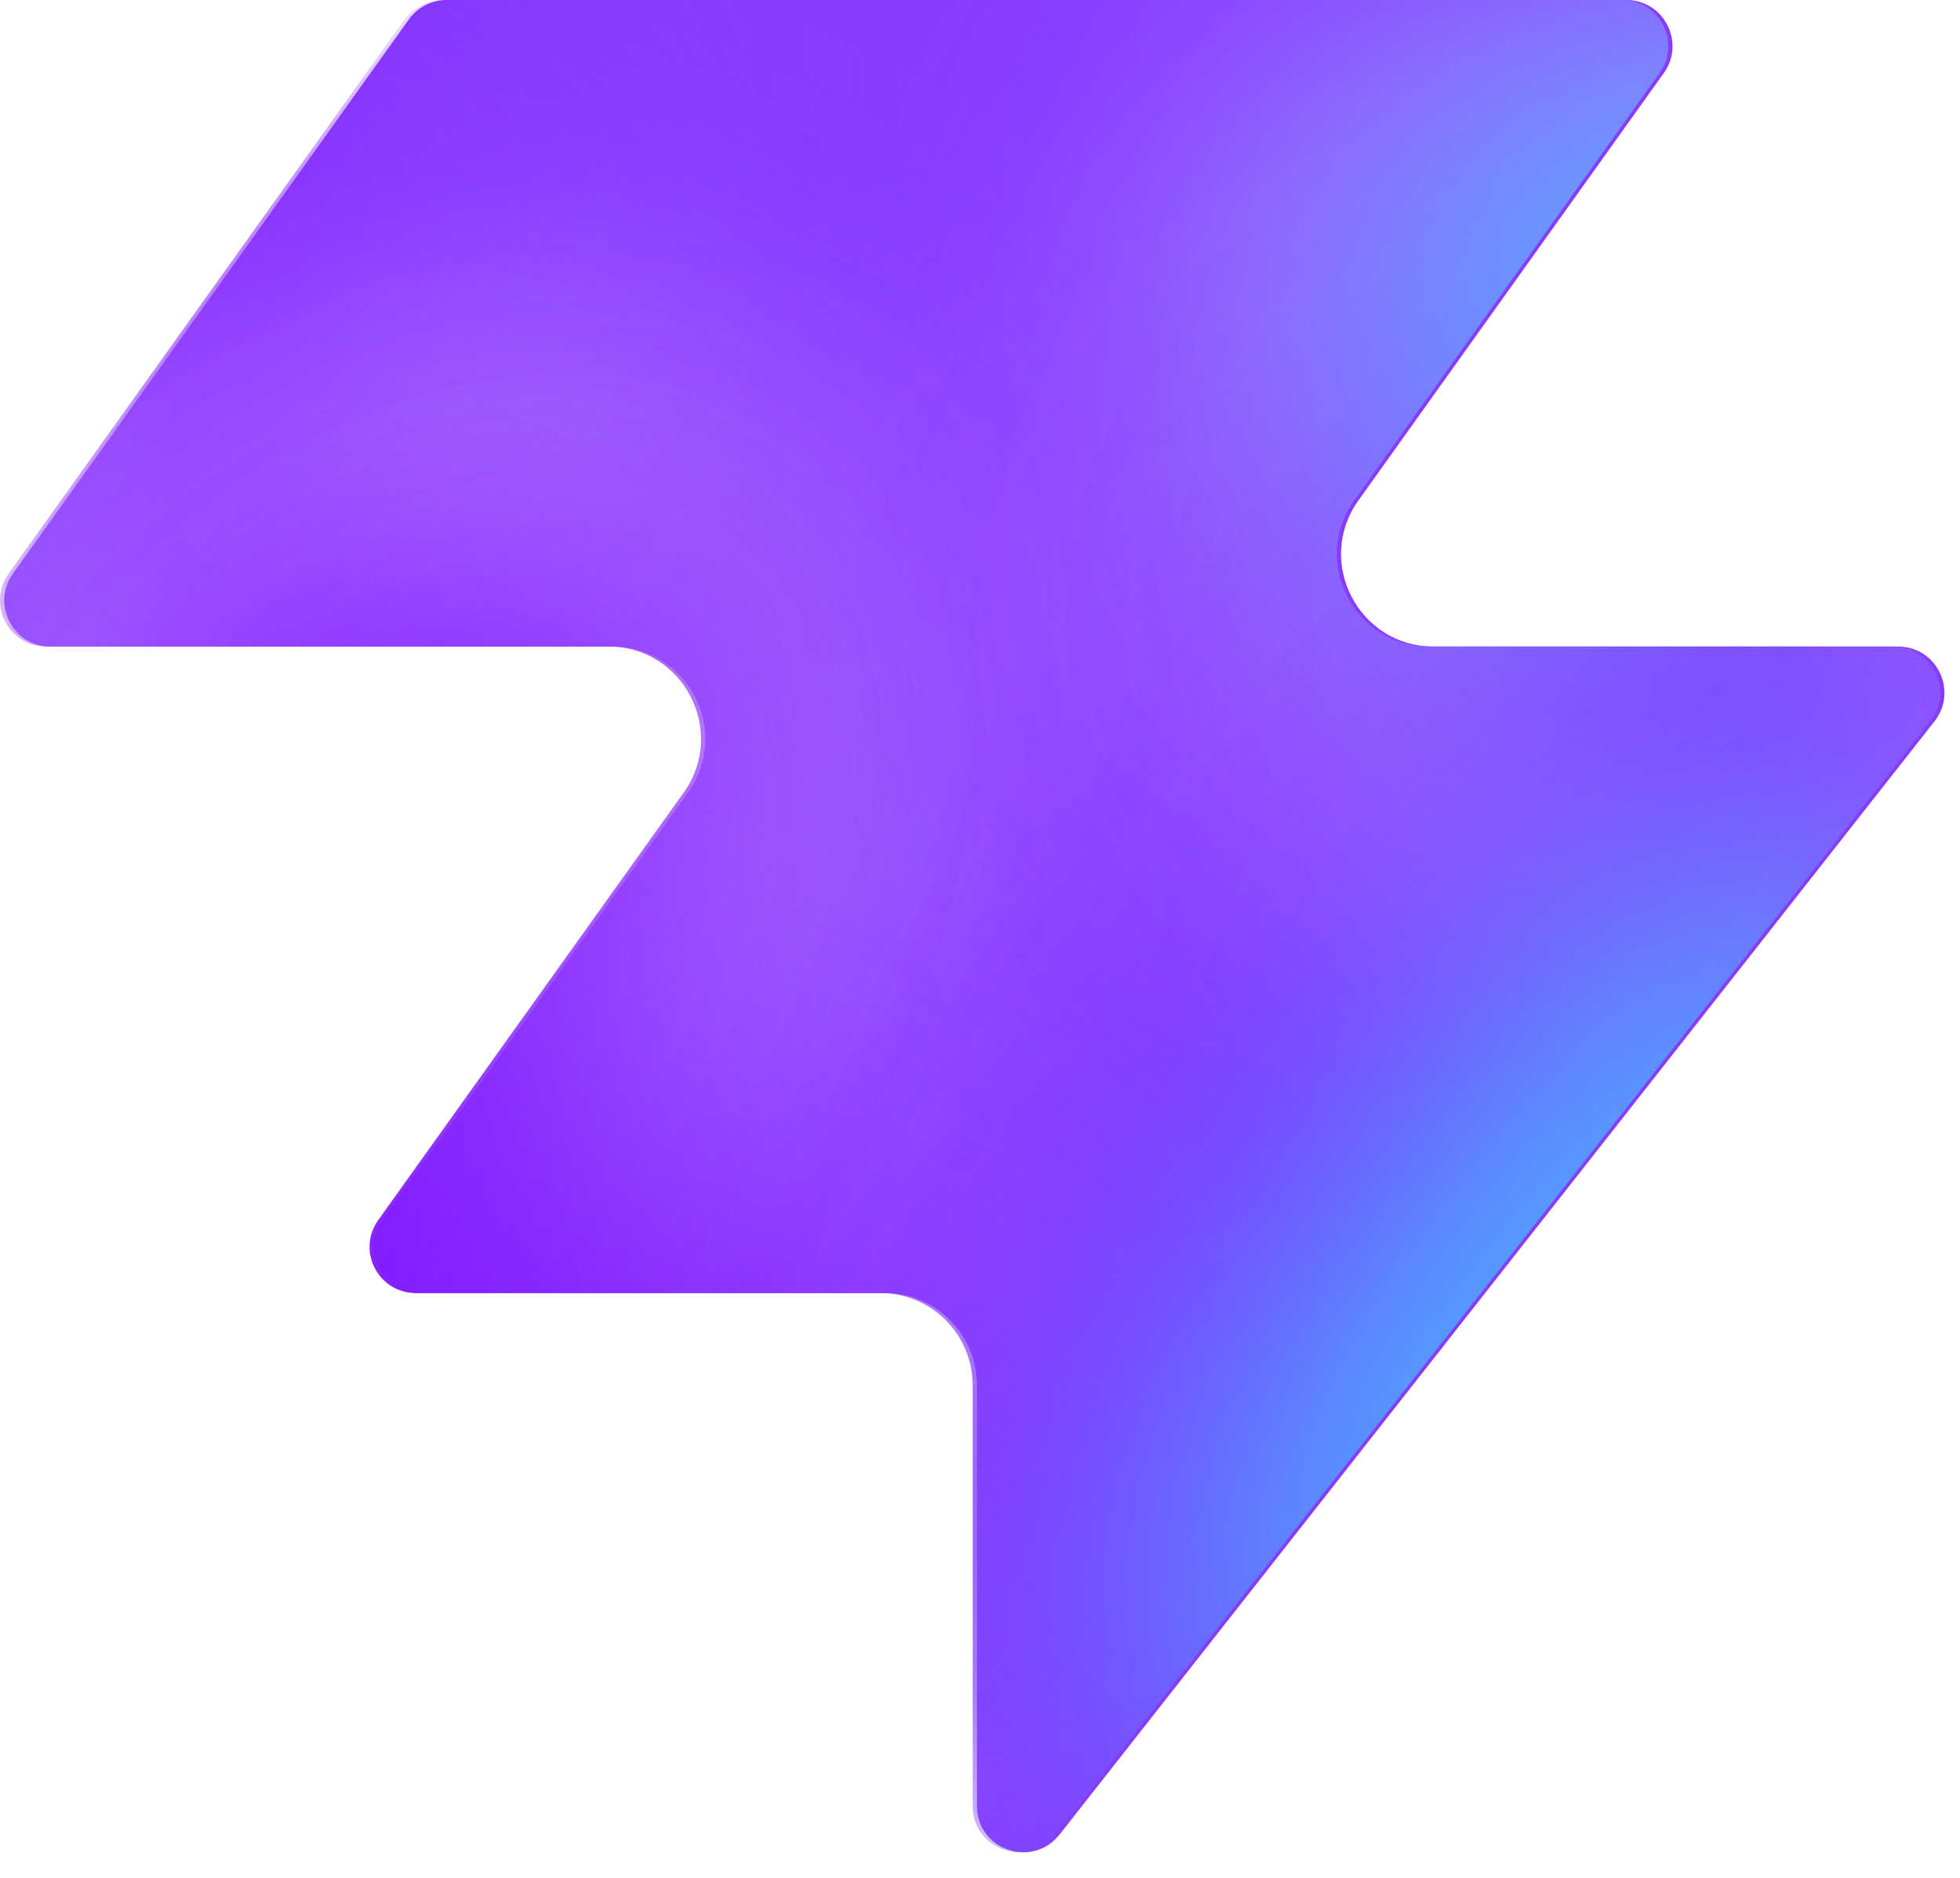
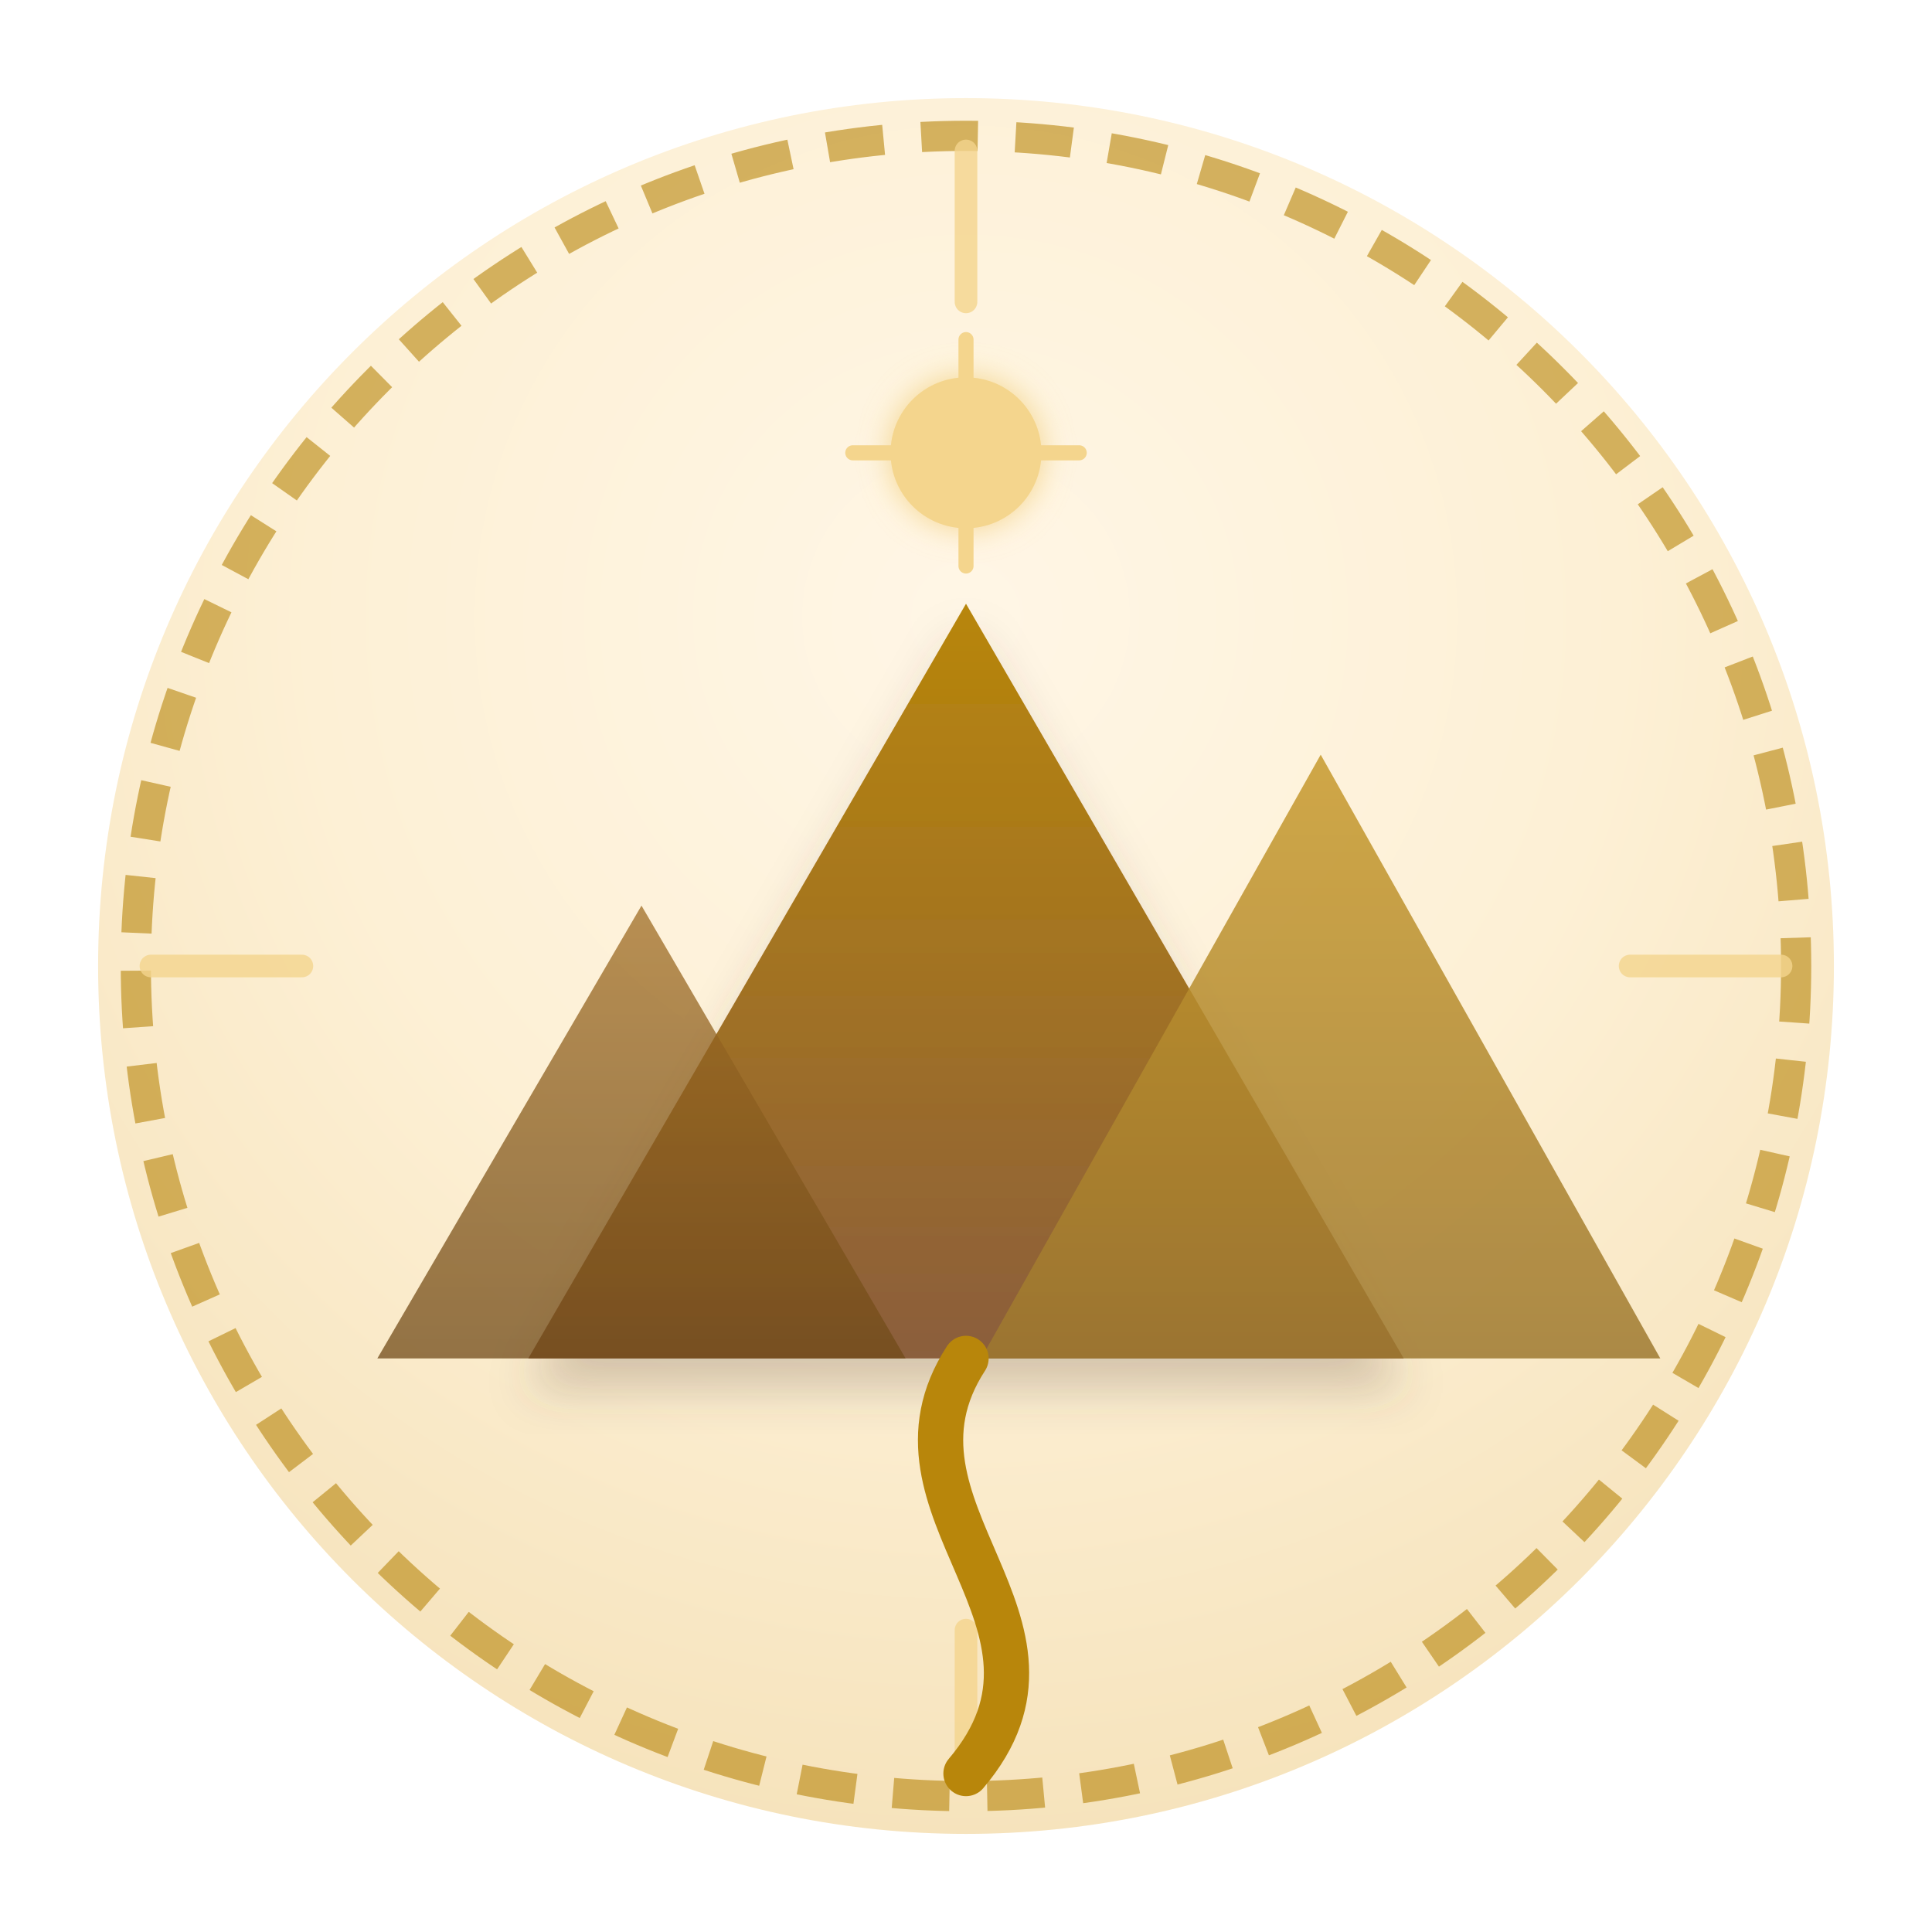
- <svg xmlns="http://www.w3.org/2000/svg" width="48" height="46" fill="none" viewBox="0 0 48 46">
-   <path fill="#863bff" d="M25.946 44.938c-.664.845-2.021.375-2.021-.698V33.937a2.26 2.26 0 0 0-2.262-2.262H10.287c-.92 0-1.456-1.04-.92-1.788l7.48-10.471c1.07-1.497 0-3.578-1.842-3.578H1.237c-.92 0-1.456-1.04-.92-1.788L10.013.474c.214-.297.556-.474.92-.474h28.894c.92 0 1.456 1.04.92 1.788l-7.48 10.471c-1.07 1.498 0 3.579 1.842 3.579h11.377c.943 0 1.473 1.088.89 1.83L25.947 44.94z" style="fill:#863bff;fill:color(display-p3 .525 .23 1);fill-opacity:1" />
-   <mask id="a" width="48" height="46" x="0" y="0" maskUnits="userSpaceOnUse" style="mask-type:alpha">
-     <path fill="#000" d="M25.842 44.938c-.664.844-2.021.375-2.021-.698V33.937a2.26 2.26 0 0 0-2.262-2.262H10.183c-.92 0-1.456-1.04-.92-1.788l7.48-10.471c1.07-1.498 0-3.579-1.842-3.579H1.133c-.92 0-1.456-1.04-.92-1.787L9.91.473c.214-.297.556-.474.92-.474h28.894c.92 0 1.456 1.04.92 1.788l-7.48 10.471c-1.07 1.498 0 3.578 1.842 3.578h11.377c.943 0 1.473 1.088.89 1.832L25.843 44.94z" style="fill:#000;fill-opacity:1" />
-   </mask>
-   <g mask="url(#a)">
-     <g filter="url(#b)">
-       <ellipse cx="5.508" cy="14.704" fill="#ede6ff" rx="5.508" ry="14.704" style="fill:#ede6ff;fill:color(display-p3 .927 .903 1);fill-opacity:1" transform="matrix(.00324 1 1 -.00324 -4.47 31.516)" />
-     </g>
-     <g filter="url(#c)">
-       <ellipse cx="10.399" cy="29.851" fill="#ede6ff" rx="10.399" ry="29.851" style="fill:#ede6ff;fill:color(display-p3 .927 .903 1);fill-opacity:1" transform="matrix(.00324 1 1 -.00324 -39.328 7.883)" />
-     </g>
-     <g filter="url(#d)">
-       <ellipse cx="5.508" cy="30.487" fill="#7e14ff" rx="5.508" ry="30.487" style="fill:#7e14ff;fill:color(display-p3 .492 .077 1);fill-opacity:1" transform="rotate(89.814 -25.913 -14.639)scale(1 -1)" />
-     </g>
-     <g filter="url(#e)">
-       <ellipse cx="5.508" cy="30.599" fill="#7e14ff" rx="5.508" ry="30.599" style="fill:#7e14ff;fill:color(display-p3 .492 .077 1);fill-opacity:1" transform="rotate(89.814 -32.644 -3.334)scale(1 -1)" />
-     </g>
-     <g filter="url(#f)">
-       <ellipse cx="5.508" cy="30.599" fill="#7e14ff" rx="5.508" ry="30.599" style="fill:#7e14ff;fill:color(display-p3 .492 .077 1);fill-opacity:1" transform="matrix(.00324 1 1 -.00324 -34.34 30.47)" />
-     </g>
-     <g filter="url(#g)">
-       <ellipse cx="14.072" cy="22.078" fill="#ede6ff" rx="14.072" ry="22.078" style="fill:#ede6ff;fill:color(display-p3 .927 .903 1);fill-opacity:1" transform="rotate(93.35 24.506 48.493)scale(-1 1)" />
-     </g>
-     <g filter="url(#h)">
-       <ellipse cx="3.47" cy="21.501" fill="#7e14ff" rx="3.47" ry="21.501" style="fill:#7e14ff;fill:color(display-p3 .492 .077 1);fill-opacity:1" transform="rotate(89.009 28.708 47.59)scale(-1 1)" />
-     </g>
-     <g filter="url(#i)">
-       <ellipse cx="3.47" cy="21.501" fill="#7e14ff" rx="3.47" ry="21.501" style="fill:#7e14ff;fill:color(display-p3 .492 .077 1);fill-opacity:1" transform="rotate(89.009 28.708 47.59)scale(-1 1)" />
-     </g>
-     <g filter="url(#j)">
-       <ellipse cx=".387" cy="8.972" fill="#7e14ff" rx="4.407" ry="29.108" style="fill:#7e14ff;fill:color(display-p3 .492 .077 1);fill-opacity:1" transform="rotate(39.51 .387 8.972)" />
-     </g>
-     <g filter="url(#k)">
-       <ellipse cx="47.523" cy="-6.092" fill="#7e14ff" rx="4.407" ry="29.108" style="fill:#7e14ff;fill:color(display-p3 .492 .077 1);fill-opacity:1" transform="rotate(37.892 47.523 -6.092)" />
-     </g>
-     <g filter="url(#l)">
-       <ellipse cx="41.412" cy="6.333" fill="#47bfff" rx="5.971" ry="9.665" style="fill:#47bfff;fill:color(display-p3 .28 .748 1);fill-opacity:1" transform="rotate(37.892 41.412 6.333)" />
-     </g>
-     <g filter="url(#m)">
-       <ellipse cx="-1.879" cy="38.332" fill="#7e14ff" rx="4.407" ry="29.108" style="fill:#7e14ff;fill:color(display-p3 .492 .077 1);fill-opacity:1" transform="rotate(37.892 -1.88 38.332)" />
-     </g>
-     <g filter="url(#n)">
-       <ellipse cx="-1.879" cy="38.332" fill="#7e14ff" rx="4.407" ry="29.108" style="fill:#7e14ff;fill:color(display-p3 .492 .077 1);fill-opacity:1" transform="rotate(37.892 -1.88 38.332)" />
-     </g>
-     <g filter="url(#o)">
-       <ellipse cx="35.651" cy="29.907" fill="#7e14ff" rx="4.407" ry="29.108" style="fill:#7e14ff;fill:color(display-p3 .492 .077 1);fill-opacity:1" transform="rotate(37.892 35.651 29.907)" />
-     </g>
-     <g filter="url(#p)">
-       <ellipse cx="38.418" cy="32.4" fill="#47bfff" rx="5.971" ry="15.297" style="fill:#47bfff;fill:color(display-p3 .28 .748 1);fill-opacity:1" transform="rotate(37.892 38.418 32.4)" />
-     </g>
-   </g>
+ <svg xmlns="http://www.w3.org/2000/svg" viewBox="0 0 512 512" width="512" height="512" fill="none">
+   <circle cx="256" cy="256" r="230" fill="url(#bg-grad)" />
+   <circle cx="256" cy="256" r="220" stroke="#B8860B" stroke-width="8" stroke-dasharray="15, 10" opacity="0.6" />
+   <path d="M256 40 L256 80 M256 432 L256 472 M40 256 L80 256 M432 256 L472 256" stroke="#F4D58D" stroke-width="6" stroke-linecap="round" opacity="0.8" />
+   <polygon points="256,160 140,360 372,360" fill="url(#pyr-primary)" filter="url(#drop-shadow)" />
+   <polygon points="350,200 260,360 440,360" fill="url(#pyr-secondary)" opacity="0.85" />
+   <polygon points="170,240 100,360 240,360" fill="url(#pyr-tertiary)" opacity="0.75" />
+   <path d="M256 360 C 230 400, 290 430, 256 470" stroke="#B8860B" stroke-width="12" stroke-linecap="round" fill="none" />
+   <circle cx="256" cy="120" r="20" fill="#F4D58D" filter="url(#glow)" />
+   <path d="M256 90 L256 150 M226 120 L286 120" stroke="#F4D58D" stroke-width="4" stroke-linecap="round" />
  <defs>
-     <filter id="b" width="60.045" height="41.654" x="-19.77" y="16.149" color-interpolation-filters="sRGB" filterUnits="userSpaceOnUse">
-       <feFlood flood-opacity="0" result="BackgroundImageFix" />
-       <feBlend in="SourceGraphic" in2="BackgroundImageFix" result="shape" />
-       <feGaussianBlur result="effect1_foregroundBlur_2002_17158" stdDeviation="7.659" />
+     <radialGradient id="bg-grad" cx="50%" cy="30%" r="75%">
+       <stop offset="0%" stop-color="#fff6e6" />
+       <stop offset="50%" stop-color="#fdf0d5" />
+       <stop offset="100%" stop-color="#f5e1b8" />
+     </radialGradient>
+     <linearGradient id="pyr-primary" x1="256" y1="160" x2="256" y2="360" gradientUnits="userSpaceOnUse">
+       <stop offset="0%" stop-color="#B8860B" />
+       <stop offset="100%" stop-color="#8B5E3C" />
+     </linearGradient>
+     <linearGradient id="pyr-secondary" x1="350" y1="200" x2="350" y2="360" gradientUnits="userSpaceOnUse">
+       <stop offset="0%" stop-color="#C79A2D" />
+       <stop offset="100%" stop-color="#9E782F" />
+     </linearGradient>
+     <linearGradient id="pyr-tertiary" x1="170" y1="240" x2="170" y2="360" gradientUnits="userSpaceOnUse">
+       <stop offset="0%" stop-color="#A06D24" />
+       <stop offset="100%" stop-color="#704A18" />
+     </linearGradient>
+     <filter id="drop-shadow" x="-10%" y="-10%" width="120%" height="120%">
+       <feDropShadow dx="0" dy="8" stdDeviation="6" flood-color="#5C4B3B" flood-opacity="0.25" />
    </filter>
-     <filter id="c" width="90.34" height="51.437" x="-54.613" y="-7.533" color-interpolation-filters="sRGB" filterUnits="userSpaceOnUse">
-       <feFlood flood-opacity="0" result="BackgroundImageFix" />
-       <feBlend in="SourceGraphic" in2="BackgroundImageFix" result="shape" />
-       <feGaussianBlur result="effect1_foregroundBlur_2002_17158" stdDeviation="7.659" />
-     </filter>
-     <filter id="d" width="79.355" height="29.4" x="-49.64" y="2.03" color-interpolation-filters="sRGB" filterUnits="userSpaceOnUse">
-       <feFlood flood-opacity="0" result="BackgroundImageFix" />
-       <feBlend in="SourceGraphic" in2="BackgroundImageFix" result="shape" />
-       <feGaussianBlur result="effect1_foregroundBlur_2002_17158" stdDeviation="4.596" />
-     </filter>
-     <filter id="e" width="79.579" height="29.4" x="-45.045" y="20.029" color-interpolation-filters="sRGB" filterUnits="userSpaceOnUse">
-       <feFlood flood-opacity="0" result="BackgroundImageFix" />
-       <feBlend in="SourceGraphic" in2="BackgroundImageFix" result="shape" />
-       <feGaussianBlur result="effect1_foregroundBlur_2002_17158" stdDeviation="4.596" />
-     </filter>
-     <filter id="f" width="79.579" height="29.4" x="-43.513" y="21.178" color-interpolation-filters="sRGB" filterUnits="userSpaceOnUse">
-       <feFlood flood-opacity="0" result="BackgroundImageFix" />
-       <feBlend in="SourceGraphic" in2="BackgroundImageFix" result="shape" />
-       <feGaussianBlur result="effect1_foregroundBlur_2002_17158" stdDeviation="4.596" />
-     </filter>
-     <filter id="g" width="74.749" height="58.852" x="15.756" y="-17.901" color-interpolation-filters="sRGB" filterUnits="userSpaceOnUse">
-       <feFlood flood-opacity="0" result="BackgroundImageFix" />
-       <feBlend in="SourceGraphic" in2="BackgroundImageFix" result="shape" />
-       <feGaussianBlur result="effect1_foregroundBlur_2002_17158" stdDeviation="7.659" />
-     </filter>
-     <filter id="h" width="61.377" height="25.362" x="23.548" y="2.284" color-interpolation-filters="sRGB" filterUnits="userSpaceOnUse">
-       <feFlood flood-opacity="0" result="BackgroundImageFix" />
-       <feBlend in="SourceGraphic" in2="BackgroundImageFix" result="shape" />
-       <feGaussianBlur result="effect1_foregroundBlur_2002_17158" stdDeviation="4.596" />
-     </filter>
-     <filter id="i" width="61.377" height="25.362" x="23.548" y="2.284" color-interpolation-filters="sRGB" filterUnits="userSpaceOnUse">
-       <feFlood flood-opacity="0" result="BackgroundImageFix" />
-       <feBlend in="SourceGraphic" in2="BackgroundImageFix" result="shape" />
-       <feGaussianBlur result="effect1_foregroundBlur_2002_17158" stdDeviation="4.596" />
-     </filter>
-     <filter id="j" width="56.045" height="63.649" x="-27.636" y="-22.853" color-interpolation-filters="sRGB" filterUnits="userSpaceOnUse">
-       <feFlood flood-opacity="0" result="BackgroundImageFix" />
-       <feBlend in="SourceGraphic" in2="BackgroundImageFix" result="shape" />
-       <feGaussianBlur result="effect1_foregroundBlur_2002_17158" stdDeviation="4.596" />
-     </filter>
-     <filter id="k" width="54.814" height="64.646" x="20.116" y="-38.415" color-interpolation-filters="sRGB" filterUnits="userSpaceOnUse">
-       <feFlood flood-opacity="0" result="BackgroundImageFix" />
-       <feBlend in="SourceGraphic" in2="BackgroundImageFix" result="shape" />
-       <feGaussianBlur result="effect1_foregroundBlur_2002_17158" stdDeviation="4.596" />
-     </filter>
-     <filter id="l" width="33.541" height="35.313" x="24.641" y="-11.323" color-interpolation-filters="sRGB" filterUnits="userSpaceOnUse">
-       <feFlood flood-opacity="0" result="BackgroundImageFix" />
-       <feBlend in="SourceGraphic" in2="BackgroundImageFix" result="shape" />
-       <feGaussianBlur result="effect1_foregroundBlur_2002_17158" stdDeviation="4.596" />
-     </filter>
-     <filter id="m" width="54.814" height="64.646" x="-29.286" y="6.009" color-interpolation-filters="sRGB" filterUnits="userSpaceOnUse">
-       <feFlood flood-opacity="0" result="BackgroundImageFix" />
-       <feBlend in="SourceGraphic" in2="BackgroundImageFix" result="shape" />
-       <feGaussianBlur result="effect1_foregroundBlur_2002_17158" stdDeviation="4.596" />
-     </filter>
-     <filter id="n" width="54.814" height="64.646" x="-29.286" y="6.009" color-interpolation-filters="sRGB" filterUnits="userSpaceOnUse">
-       <feFlood flood-opacity="0" result="BackgroundImageFix" />
-       <feBlend in="SourceGraphic" in2="BackgroundImageFix" result="shape" />
-       <feGaussianBlur result="effect1_foregroundBlur_2002_17158" stdDeviation="4.596" />
-     </filter>
-     <filter id="o" width="54.814" height="64.646" x="8.244" y="-2.416" color-interpolation-filters="sRGB" filterUnits="userSpaceOnUse">
-       <feFlood flood-opacity="0" result="BackgroundImageFix" />
-       <feBlend in="SourceGraphic" in2="BackgroundImageFix" result="shape" />
-       <feGaussianBlur result="effect1_foregroundBlur_2002_17158" stdDeviation="4.596" />
-     </filter>
-     <filter id="p" width="39.409" height="43.623" x="18.713" y="10.588" color-interpolation-filters="sRGB" filterUnits="userSpaceOnUse">
-       <feFlood flood-opacity="0" result="BackgroundImageFix" />
-       <feBlend in="SourceGraphic" in2="BackgroundImageFix" result="shape" />
-       <feGaussianBlur result="effect1_foregroundBlur_2002_17158" stdDeviation="4.596" />
+     <filter id="glow" x="-50%" y="-50%" width="200%" height="200%">
+       <feGaussianBlur stdDeviation="4" result="blur" />
+       <feComposite in="SourceGraphic" in2="blur" operator="over" />
    </filter>
  </defs>
</svg>
